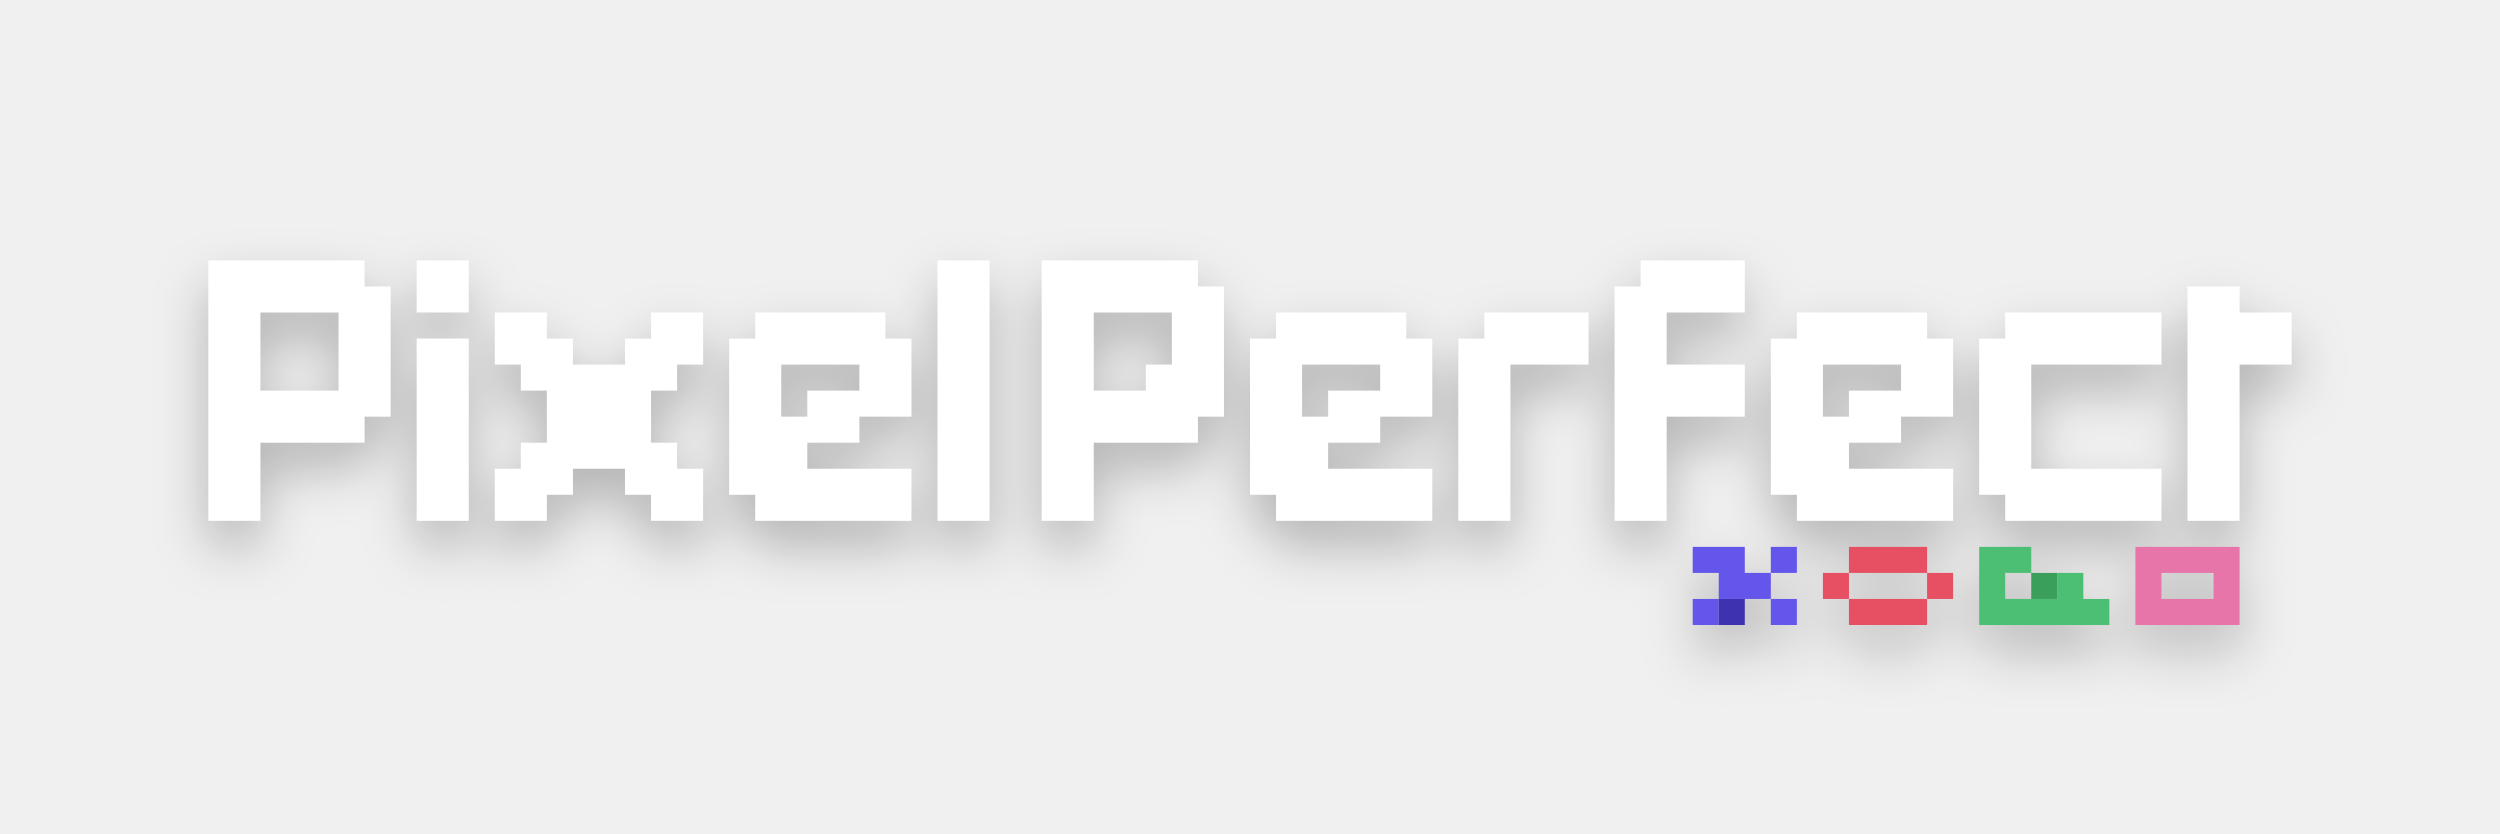
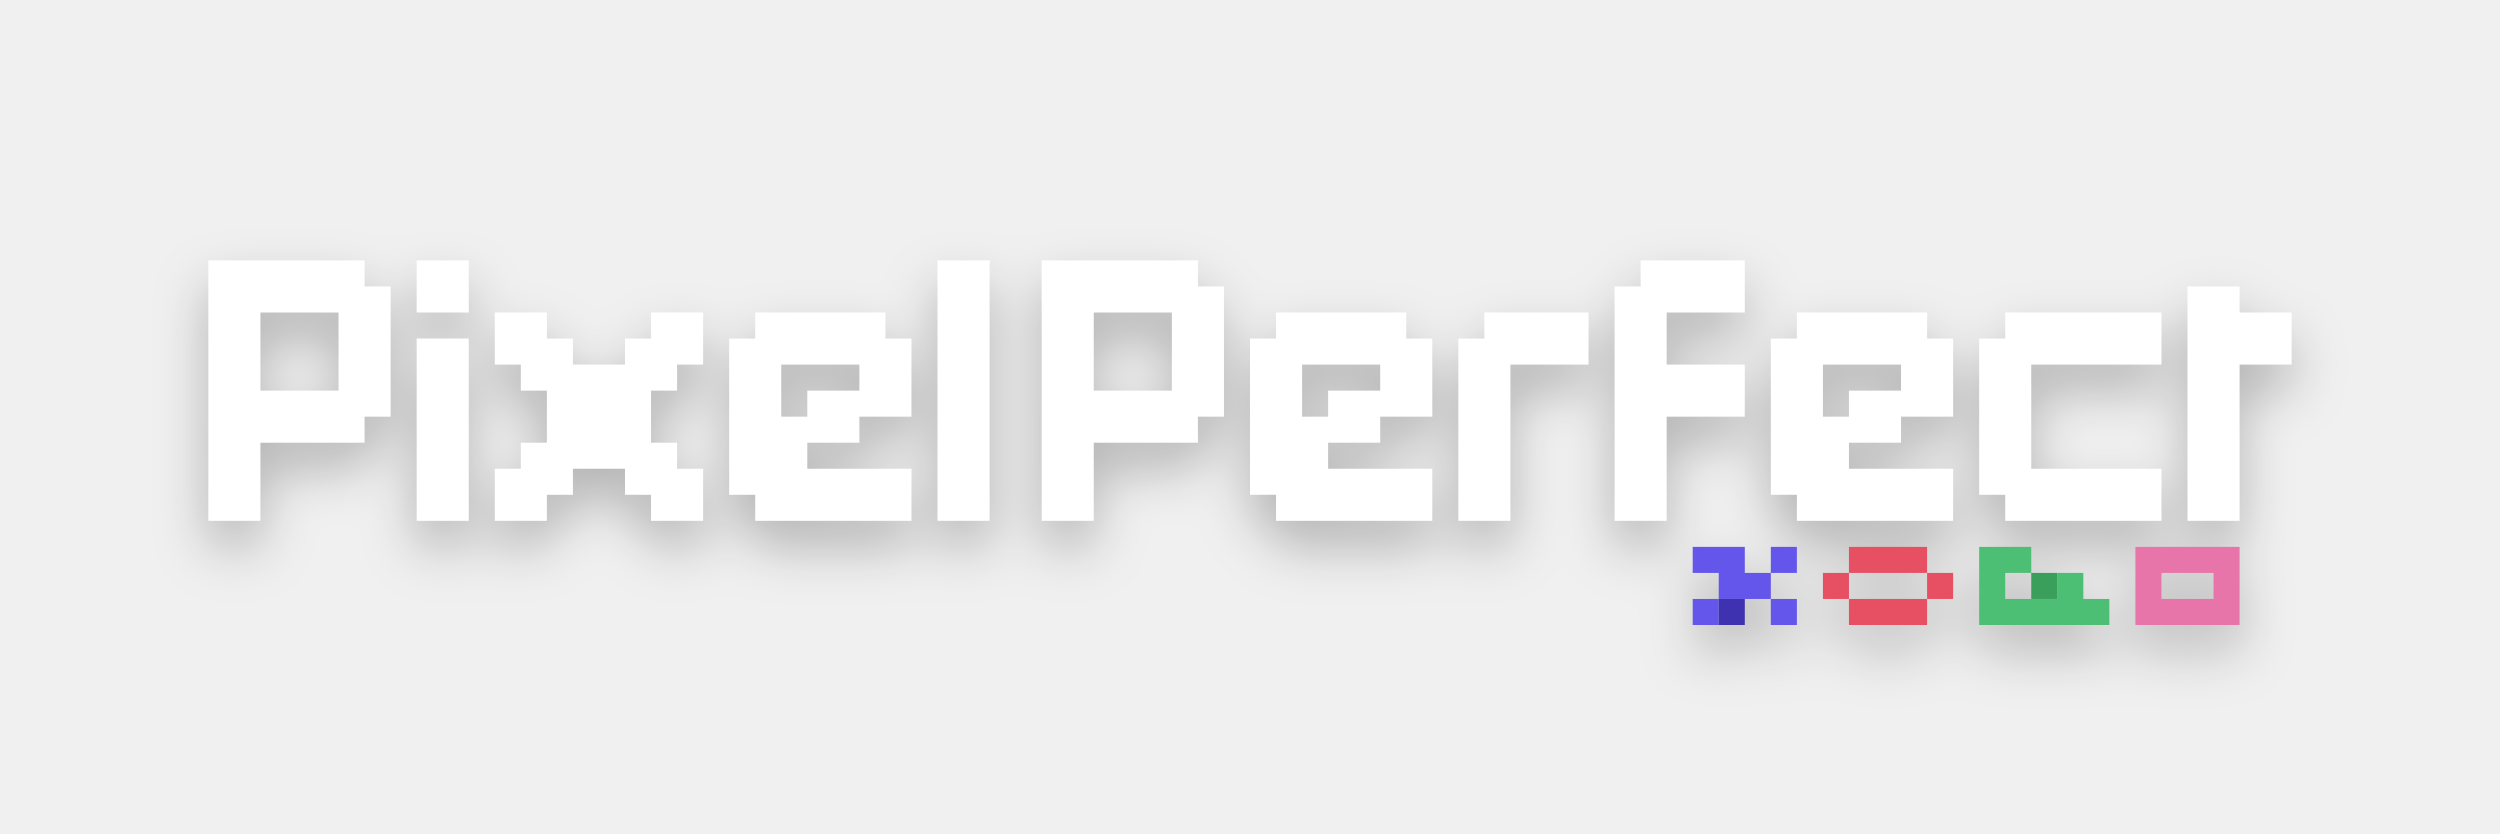
<svg xmlns="http://www.w3.org/2000/svg" width="480" height="160" viewBox="0 0 480 160" fill="none">
-   <g filter="url(#filter0_d_2010_2)">
-     <path d="M40 52.5H70ZM80 52.5H90ZM180 52.5H190ZM200 52.5H230ZM315 52.5H335ZM40 57.5H75ZM80 57.5H90ZM180 57.5H190ZM200 57.5H235ZM310 57.5H335ZM420 57.5H430ZM40 62.5H50ZM65 62.5H75ZM95 62.5H105ZM125 62.5H135ZM145 62.5H170ZM180 62.5H190ZM200 62.5H210ZM225 62.5H235ZM245 62.5H270ZM285 62.5H305ZM310 62.5H320ZM345 62.5H370ZM385 62.5H415ZM420 62.5H440ZM40 67.5H50ZM65 67.5H75ZM80 67.5H90ZM95 67.5H110ZM120 67.5H135ZM140 67.5H175ZM180 67.5H190ZM200 67.5H210ZM225 67.5H235ZM240 67.5H275ZM280 67.5H305ZM310 67.5H320ZM340 67.5H375ZM380 67.5H415ZM420 67.5H440ZM40 72.5H50ZM65 72.5H75ZM80 72.5H90ZM100 72.5H130ZM140 72.5H150ZM165 72.5H175ZM180 72.5H190ZM200 72.5H210ZM220 72.5H235ZM240 72.5H250ZM265 72.5H275ZM280 72.5H290ZM310 72.5H335ZM340 72.5H350ZM365 72.5H375ZM380 72.5H390ZM420 72.5H430ZM40 77.5H75ZM80 77.5H90ZM105 77.5H125ZM140 77.5H150ZM155 77.5H175ZM180 77.5H190ZM200 77.5H235ZM240 77.5H250ZM255 77.5H275ZM280 77.5H290ZM310 77.5H335ZM340 77.5H350ZM355 77.5H375ZM380 77.5H390ZM420 77.5H430ZM40 82.5H70ZM80 82.5H90ZM105 82.5H125ZM140 82.5H165ZM180 82.5H190ZM200 82.5H230ZM240 82.5H265ZM280 82.5H290ZM310 82.5H320ZM340 82.5H365ZM380 82.5H390ZM420 82.5H430ZM40 87.5H50ZM80 87.5H90ZM100 87.5H130ZM140 87.5H155ZM180 87.5H190ZM200 87.5H210ZM240 87.5H255ZM280 87.5H290ZM310 87.5H320ZM340 87.5H355ZM380 87.5H390ZM420 87.5H430ZM40 92.5H50ZM80 92.5H90ZM95 92.5H110ZM120 92.5H135ZM140 92.5H175ZM180 92.5H190ZM200 92.5H210ZM240 92.5H275ZM280 92.5H290ZM310 92.5H320ZM340 92.5H375ZM380 92.5H415ZM420 92.5H430ZM40 97.5H50ZM80 97.5H90ZM95 97.5H105ZM125 97.5H135ZM145 97.5H175ZM180 97.5H190ZM200 97.5H210ZM245 97.5H275ZM280 97.5H290ZM310 97.5H320ZM345 97.5H375ZM385 97.5H415ZM420 97.5H430Z" fill="black" />
-     <path d="M40 52.5H70M80 52.5H90M180 52.5H190M200 52.5H230M315 52.5H335M40 57.5H75M80 57.5H90M180 57.5H190M200 57.5H235M310 57.5H335M420 57.5H430M40 62.5H50M65 62.5H75M95 62.5H105M125 62.5H135M145 62.5H170M180 62.5H190M200 62.5H210M225 62.5H235M245 62.5H270M285 62.5H305M310 62.5H320M345 62.5H370M385 62.5H415M420 62.5H440M40 67.5H50M65 67.5H75M80 67.5H90M95 67.5H110M120 67.5H135M140 67.5H175M180 67.5H190M200 67.5H210M225 67.5H235M240 67.5H275M280 67.5H305M310 67.5H320M340 67.5H375M380 67.5H415M420 67.5H440M40 72.5H50M65 72.5H75M80 72.5H90M100 72.5H130M140 72.5H150M165 72.5H175M180 72.5H190M200 72.5H210M220 72.5H235M240 72.5H250M265 72.5H275M280 72.5H290M310 72.5H335M340 72.5H350M365 72.5H375M380 72.5H390M420 72.5H430M40 77.5H75M80 77.5H90M105 77.5H125M140 77.5H150M155 77.5H175M180 77.5H190M200 77.5H235M240 77.5H250M255 77.5H275M280 77.5H290M310 77.5H335M340 77.5H350M355 77.5H375M380 77.5H390M420 77.5H430M40 82.5H70M80 82.5H90M105 82.5H125M140 82.5H165M180 82.5H190M200 82.5H230M240 82.5H265M280 82.5H290M310 82.5H320M340 82.5H365M380 82.5H390M420 82.5H430M40 87.5H50M80 87.5H90M100 87.5H130M140 87.5H155M180 87.5H190M200 87.5H210M240 87.5H255M280 87.5H290M310 87.5H320M340 87.5H355M380 87.5H390M420 87.5H430M40 92.5H50M80 92.5H90M95 92.5H110M120 92.5H135M140 92.5H175M180 92.5H190M200 92.5H210M240 92.5H275M280 92.5H290M310 92.5H320M340 92.5H375M380 92.5H415M420 92.5H430M40 97.5H50M80 97.5H90M95 97.5H105M125 97.5H135M145 97.5H175M180 97.5H190M200 97.5H210M245 97.5H275M280 97.5H290M310 97.5H320M345 97.5H375M385 97.5H415M420 97.5H430" stroke="white" stroke-width="5" />
+   <g filter="url(#filter0_d_2014_11)">
+     <path d="M40 52.5H70ZM80 52.5H90ZM180 52.5H190ZM200 52.5H230ZM315 52.5H335ZM40 57.5H75ZM80 57.5H90ZM180 57.5H190ZM200 57.5H235ZM310 57.5H335ZM420 57.5H430ZM40 62.5H50ZM65 62.5H75ZM95 62.5H105ZM125 62.5H135ZM145 62.5H170ZM180 62.5H190ZM200 62.5H210ZM225 62.5H235ZM245 62.5H270ZM285 62.5H305ZM310 62.5H320ZM345 62.5H370ZM385 62.5H415ZM420 62.5H440ZM40 67.5H50ZM65 67.5H75ZM80 67.5H90ZM95 67.5H110ZM120 67.5H135ZM140 67.5H175ZM180 67.5H190ZM200 67.5H210ZM225 67.5H235ZM240 67.5H275ZM280 67.5H305ZM310 67.5H320ZM340 67.5H375ZM380 67.5H415ZM420 67.5H440ZM40 72.5H50ZM65 72.5H75ZM80 72.5H90ZM100 72.5H130ZM140 72.5H150ZM165 72.5H175ZM180 72.5H190ZM200 72.5H210ZM225 72.5H235ZM240 72.5H250ZM265 72.5H275ZM280 72.5H290ZM310 72.5H335ZM340 72.5H350ZM365 72.5H375ZM380 72.5H390ZM420 72.5H430ZM40 77.5H75ZM80 77.5H90ZM105 77.5H125ZM140 77.5H150ZM155 77.5H175ZM180 77.5H190ZM200 77.5H235ZM240 77.5H250ZM255 77.5H275ZM280 77.5H290ZM310 77.5H335ZM340 77.5H350ZM355 77.5H375ZM380 77.5H390ZM420 77.5H430ZM40 82.5H70ZM80 82.5H90ZM105 82.5H125ZM140 82.5H165ZM180 82.5H190ZM200 82.5H230ZM240 82.5H265ZM280 82.5H290ZM310 82.5H320ZM340 82.5H365ZM380 82.5H390ZM420 82.5H430ZM40 87.5H50ZM80 87.5H90ZM100 87.5H130ZM140 87.5H155ZM180 87.5H190ZM200 87.5H210ZM240 87.5H255ZM280 87.5H290ZM310 87.5H320ZM340 87.5H355ZM380 87.5H390ZM420 87.5H430ZM40 92.5H50ZM80 92.5H90ZM95 92.5H110ZM120 92.5H135ZM140 92.5H175ZM180 92.5H190ZM200 92.5H210ZM240 92.5H275ZM280 92.5H290ZM310 92.5H320ZM340 92.5H375ZM380 92.5H415ZM420 92.5H430ZM40 97.5H50ZM80 97.5H90ZM95 97.5H105ZM125 97.5H135ZM145 97.5H175ZM180 97.5H190ZM200 97.5H210ZM245 97.5H275ZM280 97.5H290ZM310 97.5H320ZM345 97.5H375ZM385 97.5H415ZM420 97.5H430Z" fill="black" />
+     <path d="M40 52.5H70M80 52.5H90M180 52.5H190M200 52.5H230M315 52.5H335M40 57.5H75M80 57.5H90M180 57.5H190M200 57.5H235M310 57.5H335M420 57.5H430M40 62.5H50M65 62.5H75M95 62.5H105M125 62.5H135M145 62.5H170M180 62.5H190M200 62.5H210M225 62.5H235M245 62.5H270M285 62.5H305M310 62.5H320M345 62.5H370M385 62.5H415M420 62.5H440M40 67.5H50M65 67.5H75M80 67.5H90M95 67.5H110M120 67.5H135M140 67.5H175M180 67.5H190M200 67.5H210M225 67.5H235M240 67.5H275M280 67.5H305M310 67.5H320M340 67.5H375M380 67.5H415M420 67.5H440M40 72.5H50M65 72.5H75M80 72.5H90M100 72.5H130M140 72.5H150M165 72.5H175M180 72.5H190M200 72.5H210M225 72.5H235M240 72.5H250M265 72.5H275M280 72.5H290M310 72.5H335M340 72.5H350M365 72.5H375M380 72.5H390M420 72.5H430M40 77.5H75M80 77.5H90M105 77.5H125M140 77.5H150M155 77.5H175M180 77.5H190M200 77.5H235M240 77.5H250M255 77.5H275M280 77.5H290M310 77.5H335M340 77.5H350M355 77.5H375M380 77.5H390M420 77.5H430M40 82.5H70M80 82.5H90M105 82.5H125M140 82.5H165M180 82.5H190M200 82.5H230M240 82.5H265M280 82.5H290M310 82.5H320M340 82.5H365M380 82.5H390M420 82.5H430M40 87.5H50M80 87.5H90M100 87.5H130M140 87.5H155M180 87.5H190M200 87.5H210M240 87.5H255M280 87.5H290M310 87.5H320M340 87.5H355M380 87.5H390M420 87.5H430M40 92.5H50M80 92.5H90M95 92.5H110M120 92.5H135M140 92.5H175M180 92.5H190M200 92.5H210M240 92.5H275M280 92.5H290M310 92.5H320M340 92.5H375M380 92.5H415M420 92.5H430M40 97.5H50M80 97.5H90M95 97.5H105M125 97.5H135M145 97.5H175M180 97.5H190M200 97.5H210M245 97.5H275M280 97.5H290M310 97.5H320M345 97.5H375M385 97.5H415M420 97.5H430" stroke="white" stroke-width="5" />
    <path d="M325 107.5H335ZM340 107.5H345ZM330 112.5H340ZM325 117.5H330ZM340 117.5H345Z" fill="black" />
    <path d="M325 107.5H335M340 107.5H345M330 112.5H340M325 117.5H330M340 117.5H345" stroke="#6456EA" stroke-width="5" />
    <path d="M355 107.5H370ZM350 112.5H355ZM370 112.5H375ZM355 117.5H370Z" fill="black" />
    <path d="M355 107.5H370M350 112.5H355M370 112.5H375M355 117.5H370" stroke="#E75063" stroke-width="5" />
    <path d="M380 107.5H390ZM380 112.5H385ZM395 112.5H400ZM380 117.5H405Z" fill="black" />
    <path d="M380 107.5H390M380 112.5H385M395 112.5H400M380 117.5H405" stroke="#4DBF74" stroke-width="5" />
    <path d="M410 107.5H430ZM410 112.5H415ZM425 112.5H430ZM410 117.5H430Z" fill="black" />
    <path d="M410 107.5H430M410 112.5H415M425 112.5H430M410 117.5H430" stroke="#E775A9" stroke-width="5" />
    <path d="M390 112.5H395Z" fill="black" />
    <path d="M390 112.5H395" stroke="#3B9F5C" stroke-width="5" />
    <path d="M330 117.5H335Z" fill="black" />
    <path d="M330 117.5H335" stroke="#3E32B1" stroke-width="5" />
  </g>
  <defs>
-     <filter id="filter0_d_2010_2" x="-10" y="-5" width="500" height="180" filterUnits="userSpaceOnUse" color-interpolation-filters="sRGB">
+     <filter id="filter0_d_2014_11" x="-10" y="-5" width="500" height="180" filterUnits="userSpaceOnUse" color-interpolation-filters="sRGB">
      <feFlood flood-opacity="0" result="BackgroundImageFix" />
      <feColorMatrix in="SourceAlpha" type="matrix" values="0 0 0 0 0 0 0 0 0 0 0 0 0 0 0 0 0 0 127 0" result="hardAlpha" />
      <feOffset dy="5" />
      <feGaussianBlur stdDeviation="5" />
      <feColorMatrix type="matrix" values="0 0 0 0 0 0 0 0 0 0 0 0 0 0 0 0 0 0 0.25 0" />
-       <feBlend mode="normal" in2="BackgroundImageFix" result="effect1_dropShadow_2010_2" />
-       <feBlend mode="normal" in="SourceGraphic" in2="effect1_dropShadow_2010_2" result="shape" />
+       <feBlend mode="normal" in2="BackgroundImageFix" result="effect1_dropShadow_2014_11" />
+       <feBlend mode="normal" in="SourceGraphic" in2="effect1_dropShadow_2014_11" result="shape" />
    </filter>
  </defs>
</svg>
